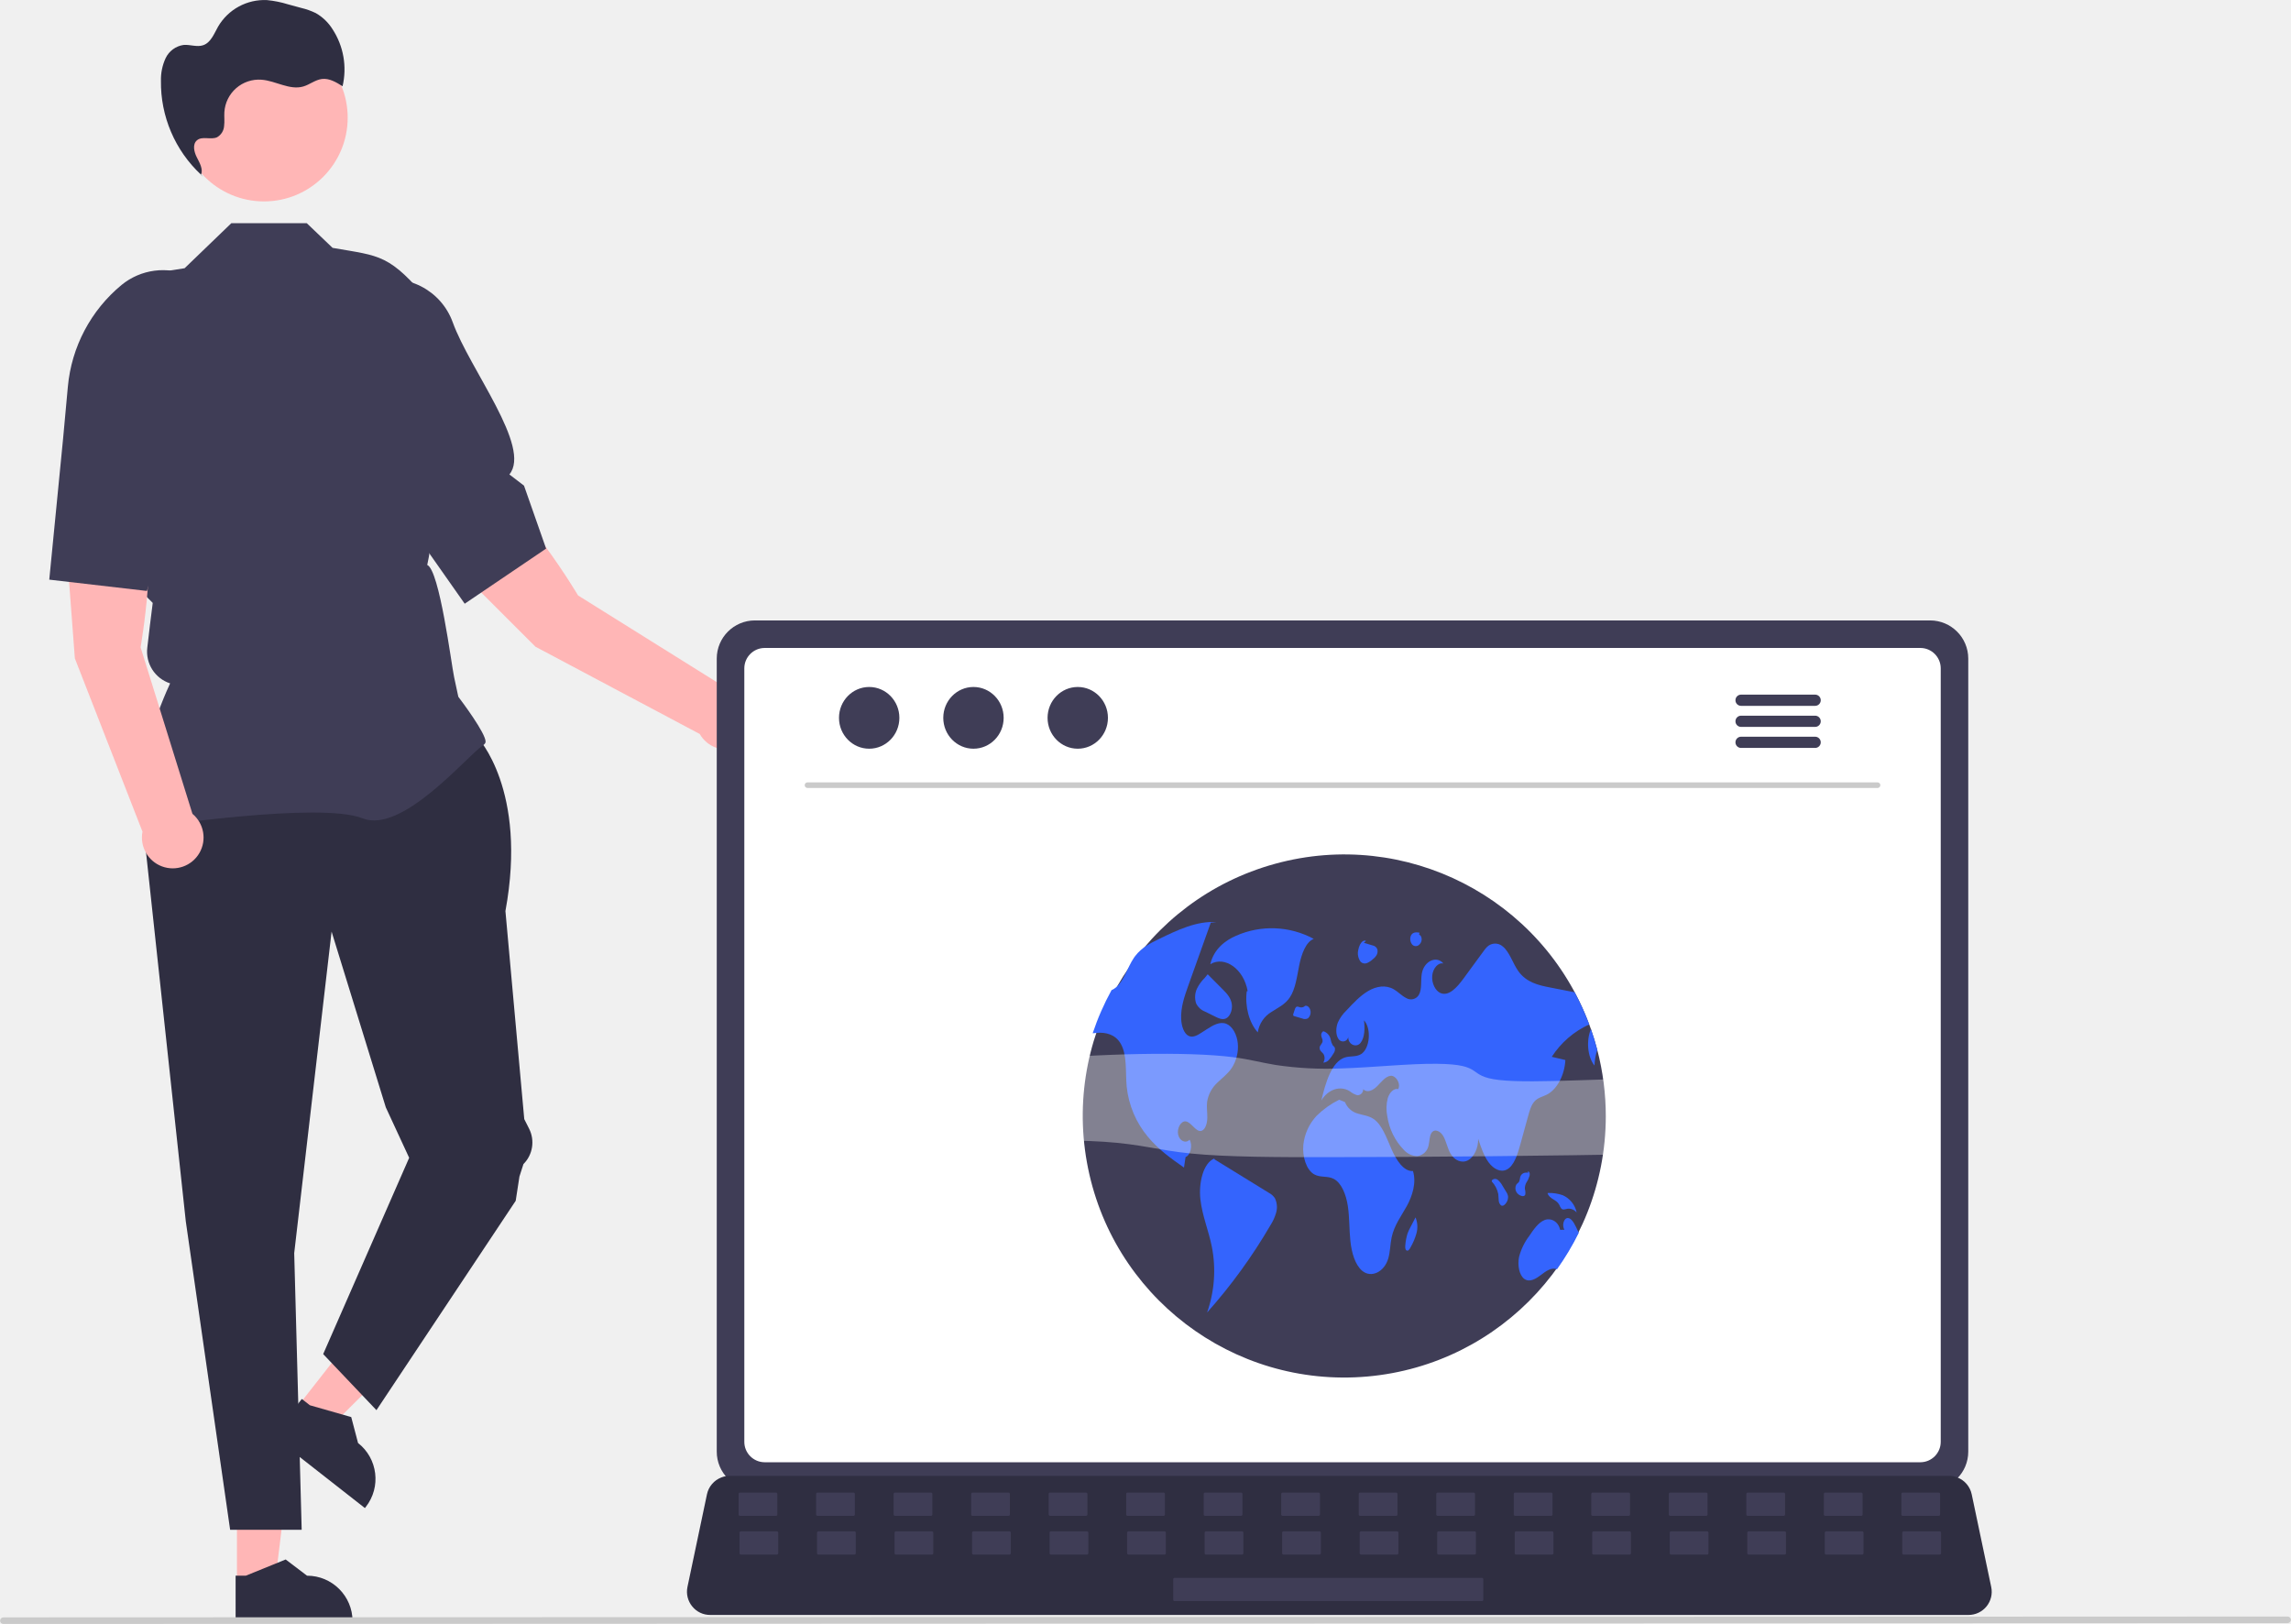
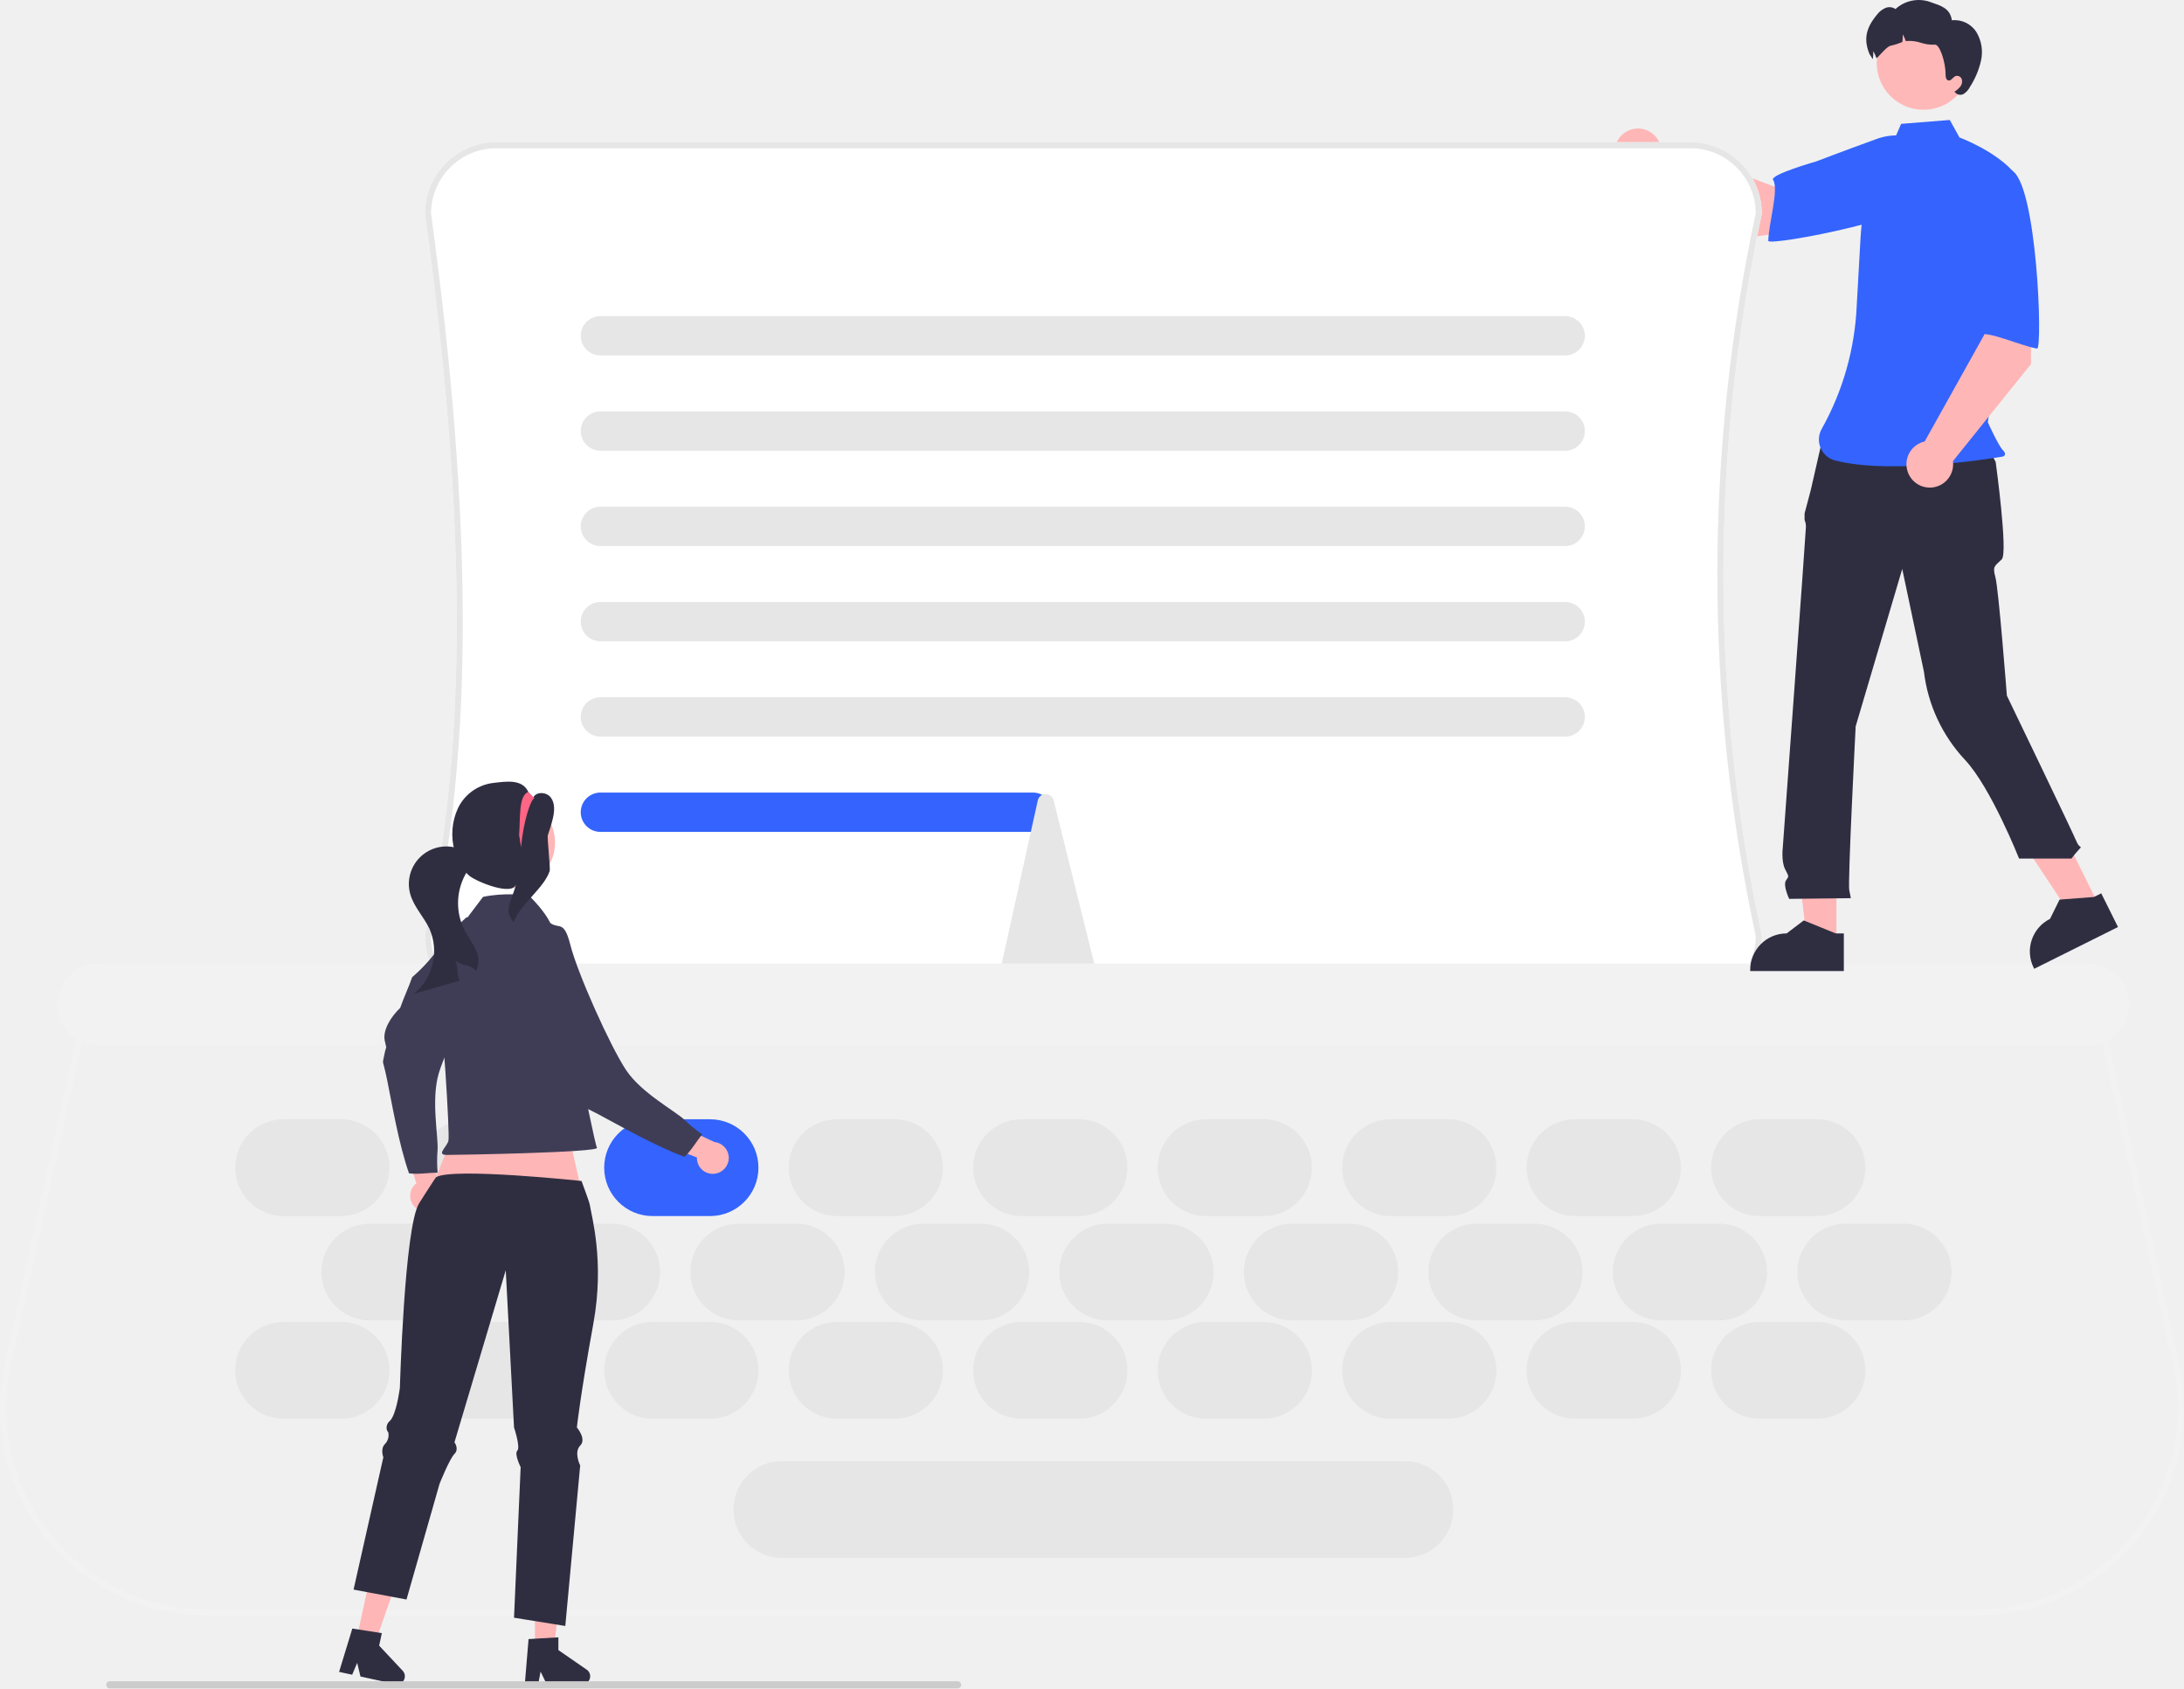
- <svg xmlns="http://www.w3.org/2000/svg" data-name="Layer 1" width="829.131" height="587.676" viewBox="0 0 829.131 587.676">
-   <polygon points="85.757 572.858 99.518 572.857 106.065 519.775 85.754 519.776 85.757 572.858" fill="#ffb6b6" />
-   <path d="M270.706,743.376l42.319-.002v-.535a16.473,16.473,0,0,0-16.472-16.472h-.001l-7.73-5.865-14.423,5.865-3.694 0Z" transform="translate(-185.4343 -156.1618)" fill="#2f2e41" />
-   <polygon points="107.98 508.635 118.814 517.121 156.702 479.371 140.712 466.846 107.98 508.635" fill="#ffb6b6" />
-   <path d="M284.179,675.8l33.316,26.096.33-.421a16.473,16.473,0,0,0-2.809-23.125l-.001-.001-2.469-9.384L297.575,664.689l-2.908-2.278Z" transform="translate(-185.4343 -156.1618)" fill="#2f2e41" />
-   <path d="M358.205,422.937s18.265,18.941,10.147,62.912l6.815,75.288,1.759,3.485a11.051,11.051,0,0,1-2.052,12.793l0,0-1.449,4.493-1.353,8.794-50.397,75.765-19.279-20.294,31.118-71.029L325.058,556.878l-19.618-63.588L291.911,609.642l2.706,100.118h-25.895L252.676,598.142,235.764,441.201l8.797-18.265Z" transform="translate(-185.4343 -156.1618)" fill="#2f2e41" />
-   <path d="M239.981,455.482l-.185-.259c-9.856-13.799,4.968-46.958,7.203-51.765h0a12.068,12.068,0,0,1-8.26-12.889l.964-8.193,1.005-8.036-7.197-7.197-.02-.179-4.142-36.242-6.022-24.072a52.848,52.848,0,0,1,15-51.216l13.921-2.21,16.918-16.301h27.282l9.354,8.937c17.463,3.063,20.463,2.063,35.463,20.063l-6.816,55.962-1.7,7.699.005,10.442,4.323,4.804a14.95,14.95,0,0,1,3.546,12.932l-.568,2.842h0c4.458,1.911,8.713,35.866,9.729,40.608l1.518,7.085c1.299,1.714,9.873,13.146,9.873,16.271,0,.469-.346.923-1.09,1.426-5.843,3.956-29.137,32.023-43.431,26.303-15.225-6.088-75.747,3.045-76.357,3.138Z" transform="translate(-185.4343 -156.1618)" fill="#3f3d56" />
-   <path d="M236.316,390.407s7.006-39.595-.052-54.485l-28,2,4.261,56.487,24.477,62.717a11.154,11.154,0,1,0,18.078-6.463Z" transform="translate(-185.4343 -156.1618)" fill="#ffb6b6" />
-   <path d="M208.264,314.922l1.733-18.871a54.107,54.107,0,0,1,19.403-36.752l0,0a23.687,23.687,0,0,1,24.787-3.272h0a23.631,23.631,0,0,1,12.205,29.866c-6.472,16.972-4.135,34.921-16.753,37.109l1.371,6.522-12.407,40.49-35.338-4.094Z" transform="translate(-185.4343 -156.1618)" fill="#3f3d56" />
-   <path d="M394.641,371.641s-20.509-34.586-35.571-41.272L339.147,350.145l40.067,40.044,59.456,31.584a11.154,11.154,0,1,0,9.491-16.689Z" transform="translate(-185.4343 -156.1618)" fill="#ffb6b6" />
-   <path d="M324.148,332.708l-10.993-15.437a54.107,54.107,0,0,1-9.258-40.515l0,0a23.687,23.687,0,0,1,16.658-18.645h0a23.631,23.631,0,0,1,28.729,14.683c6.162,17.087,28.639,45.17,20.499,55.058l5.293,4.051,7.999,22.787L353.616,374.632Z" transform="translate(-185.4343 -156.1618)" fill="#3f3d56" />
-   <circle cx="95.531" cy="42.587" r="30.299" fill="#ffb6b6" />
-   <path d="M258.977,220.105c-.264-.232-.514-.48-.773-.718-.009.024-.011.05-.021.074Z" transform="translate(-185.4343 -156.1618)" fill="#2f2e41" />
-   <path d="M305.795,166.753a17.182,17.182,0,0,0-6.067-5.85,25.38,25.38,0,0,0-5.304-1.879l-4.795-1.308a38.013,38.013,0,0,0-7.544-1.519,19.418,19.418,0,0,0-17.737,9.623c-1.449,2.57-2.611,5.772-5.407,6.712-2.255.758-4.714-.311-7.084-.104a8.53,8.53,0,0,0-6.476,4.77,18.38,18.38,0,0,0-1.699,8.141,45.619,45.619,0,0,0,14.522,34.048c.782-2.061-.506-4.287-1.524-6.259-1.03-1.995-1.667-4.777.059-6.214,1.92-1.599,4.996-.048,7.267-1.091a5.073,5.073,0,0,0,2.536-4.077c.22-1.657-.01-3.341.094-5.009a12.542,12.542,0,0,1,13.412-11.73c5.168.369,10.184,3.901,15.158,2.448,2.335-.682,4.326-2.418,6.741-2.711,2.674-.324,5.19,1.186,7.461,2.635A26.596,26.596,0,0,0,305.795,166.753Z" transform="translate(-185.4343 -156.1618)" fill="#2f2e41" />
-   <path d="M410.834,726.353l-7.71-12.39-1.54,7.08c-.27,1.24-.54,2.5-.79,3.75-2.19-1.87-4.52-3.6-6.8-5.26q-10.5-7.62-20.99-15.26l2.19,12.7c1.35,7.82,2.76,15.8,6.1,22.95.37.81.77,1.61,1.2,2.39h32.54a10.487,10.487,0,0,0,.54-2.24.775.775,0,0,0,.01-.15C416.094,735.073,413.414,730.503,410.834,726.353Z" transform="translate(-185.4343 -156.1618)" fill="#f0f0f0" />
-   <path d="M974.916,712.972l-13.985-22.474-2.793,12.842c-.49,2.249-.98,4.535-1.433,6.802-3.972-3.392-8.199-6.53-12.334-9.541q-19.046-13.822-38.074-27.68l3.972,23.036c2.449,14.185,5.007,28.659,11.065,41.628.671,1.469,1.397,2.921,2.177,4.335h59.024a19.024,19.024,0,0,0,.98-4.063,1.405,1.405,0,0,0,.018-.272C984.458,728.789,979.596,720.5,974.916,712.972Z" transform="translate(-185.4343 -156.1618)" fill="#f0f0f0" />
-   <path d="M1013.375,743.531l-826.75.307a1.191,1.191,0,0,1,0-2.381l826.75-.307a1.191,1.191,0,0,1,0,2.381Z" transform="translate(-185.4343 -156.1618)" fill="#cacaca" />
-   <path d="M444.832,394.459V681.483A13.806,13.806,0,0,0,458.627,695.278h425.34a13.806,13.806,0,0,0,13.795-13.795V394.459A13.812,13.812,0,0,0,883.967,380.68H458.627A13.812,13.812,0,0,0,444.832,394.459Z" transform="translate(-185.4343 -156.1618)" fill="#3f3d56" />
-   <path d="M454.81,398.031v279.912a7.385,7.385,0,0,0,7.373,7.373H880.426a7.385,7.385,0,0,0,7.373-7.373v-279.912a7.389,7.389,0,0,0-7.373-7.388H462.183A7.389,7.389,0,0,0,454.81,398.031Z" transform="translate(-185.4343 -156.1618)" fill="#fff" />
-   <path d="M435.937,737.461a8.272,8.272,0,0,0,6.509,3.114h455.439a8.381,8.381,0,0,0,8.192-10.1l-7.07-33.581a8.396,8.396,0,0,0-5.218-6.088,8.121,8.121,0,0,0-2.974-.561H449.487a8.12,8.12,0,0,0-2.974.561,8.395,8.395,0,0,0-5.218,6.088l-7.07,33.581A8.374,8.374,0,0,0,435.937,737.461Z" transform="translate(-185.4343 -156.1618)" fill="#2f2e41" />
-   <rect x="873.553" y="696.293" width="14.027" height="8.416" rx="0.488" transform="translate(1575.698 1244.84) rotate(-180)" fill="#3f3d56" />
-   <rect x="845.498" y="696.293" width="14.027" height="8.416" rx="0.488" transform="translate(1519.589 1244.84) rotate(-180)" fill="#3f3d56" />
-   <rect x="817.443" y="696.293" width="14.027" height="8.416" rx="0.488" transform="translate(1463.48 1244.84) rotate(-180)" fill="#3f3d56" />
-   <rect x="789.389" y="696.293" width="14.027" height="8.416" rx="0.488" transform="translate(1407.37 1244.84) rotate(-180)" fill="#3f3d56" />
-   <rect x="761.334" y="696.293" width="14.027" height="8.416" rx="0.488" transform="translate(1351.261 1244.84) rotate(-180)" fill="#3f3d56" />
-   <rect x="733.279" y="696.293" width="14.027" height="8.416" rx="0.488" transform="translate(1295.152 1244.84) rotate(-180)" fill="#3f3d56" />
-   <rect x="705.225" y="696.293" width="14.027" height="8.416" rx="0.488" transform="translate(1239.043 1244.84) rotate(-180)" fill="#3f3d56" />
-   <rect x="677.17" y="696.293" width="14.027" height="8.416" rx="0.488" transform="translate(1182.933 1244.84) rotate(-180)" fill="#3f3d56" />
-   <rect x="649.115" y="696.293" width="14.027" height="8.416" rx="0.488" transform="translate(1126.824 1244.84) rotate(-180)" fill="#3f3d56" />
-   <rect x="621.061" y="696.293" width="14.027" height="8.416" rx="0.488" transform="translate(1070.715 1244.84) rotate(-180)" fill="#3f3d56" />
-   <rect x="593.006" y="696.293" width="14.027" height="8.416" rx="0.488" transform="translate(1014.605 1244.84) rotate(-180)" fill="#3f3d56" />
-   <rect x="564.952" y="696.293" width="14.027" height="8.416" rx="0.488" transform="translate(958.4961 1244.84) rotate(-180)" fill="#3f3d56" />
-   <rect x="536.897" y="696.293" width="14.027" height="8.416" rx="0.488" transform="translate(902.3868 1244.84) rotate(-180)" fill="#3f3d56" />
-   <rect x="508.842" y="696.293" width="14.027" height="8.416" rx="0.488" transform="translate(846.2776 1244.84) rotate(-180)" fill="#3f3d56" />
-   <rect x="480.788" y="696.293" width="14.027" height="8.416" rx="0.488" transform="translate(790.1683 1244.84) rotate(-180)" fill="#3f3d56" />
-   <rect x="452.733" y="696.293" width="14.027" height="8.416" rx="0.488" transform="translate(734.059 1244.84) rotate(-180)" fill="#3f3d56" />
-   <rect x="873.884" y="710.32" width="14.027" height="8.416" rx="0.488" transform="translate(1576.361 1272.894) rotate(-180)" fill="#3f3d56" />
-   <rect x="845.829" y="710.32" width="14.027" height="8.416" rx="0.488" transform="translate(1520.252 1272.894) rotate(-180)" fill="#3f3d56" />
-   <rect x="817.775" y="710.32" width="14.027" height="8.416" rx="0.488" transform="translate(1464.143 1272.894) rotate(-180)" fill="#3f3d56" />
-   <rect x="789.72" y="710.32" width="14.027" height="8.416" rx="0.488" transform="translate(1408.033 1272.894) rotate(-180)" fill="#3f3d56" />
-   <rect x="761.666" y="710.32" width="14.027" height="8.416" rx="0.488" transform="translate(1351.924 1272.894) rotate(-180)" fill="#3f3d56" />
-   <rect x="733.611" y="710.32" width="14.027" height="8.416" rx="0.488" transform="translate(1295.815 1272.894) rotate(-180)" fill="#3f3d56" />
-   <rect x="705.556" y="710.32" width="14.027" height="8.416" rx="0.488" transform="translate(1239.706 1272.894) rotate(-180)" fill="#3f3d56" />
-   <rect x="677.502" y="710.32" width="14.027" height="8.416" rx="0.488" transform="translate(1183.596 1272.894) rotate(-180)" fill="#3f3d56" />
-   <rect x="649.447" y="710.32" width="14.027" height="8.416" rx="0.488" transform="translate(1127.487 1272.894) rotate(-180)" fill="#3f3d56" />
-   <rect x="621.392" y="710.32" width="14.027" height="8.416" rx="0.488" transform="translate(1071.378 1272.894) rotate(-180)" fill="#3f3d56" />
-   <rect x="593.338" y="710.32" width="14.027" height="8.416" rx="0.488" transform="translate(1015.268 1272.894) rotate(-180)" fill="#3f3d56" />
-   <rect x="565.283" y="710.32" width="14.027" height="8.416" rx="0.488" transform="translate(959.1591 1272.894) rotate(-180)" fill="#3f3d56" />
-   <rect x="537.228" y="710.32" width="14.027" height="8.416" rx="0.488" transform="translate(903.0498 1272.894) rotate(-180)" fill="#3f3d56" />
-   <rect x="509.174" y="710.32" width="14.027" height="8.416" rx="0.488" transform="translate(846.9406 1272.894) rotate(-180)" fill="#3f3d56" />
-   <rect x="481.119" y="710.32" width="14.027" height="8.416" rx="0.488" transform="translate(790.8313 1272.894) rotate(-180)" fill="#3f3d56" />
-   <rect x="453.065" y="710.32" width="14.027" height="8.416" rx="0.488" transform="translate(734.722 1272.894) rotate(-180)" fill="#3f3d56" />
-   <rect x="610.031" y="727.153" width="112.219" height="8.416" rx="0.488" transform="translate(1146.845 1306.56) rotate(-180)" fill="#3f3d56" />
-   <path d="M766.585,560.202a94.642,94.642,0,1,1-5.992-33.327c.206.556.408,1.112.603,1.673v.005q1.31,3.7,2.308,7.538A95.286,95.286,0,0,1,766.585,560.202Z" transform="translate(-185.4343 -156.1618)" fill="#3f3d56" />
-   <path d="M660.88,495.918a31.968,31.968,0,0,0-28.065-1.148c-3.924,1.708-8.056,4.771-9.365,10.303,5.294-3.124,12.148,1.812,13.51,9.732l-.318.088c-.72,5.485.887,11.457,3.997,14.859a10.451,10.451,0,0,1,5.016-7.44c2.285-1.502,4.813-2.593,6.557-5.175,2.068-3.061,2.593-7.534,3.414-11.615S658.005,497.055,660.88,495.918Z" transform="translate(-185.4343 -156.1618)" fill="#3464fd" />
-   <path d="M631.245,542.596c-1.466,2.202-3.425,3.584-5.182,5.304a11.93,11.93,0,0,0-3.769,7.045c-.222,1.916.122,3.864.074,5.802-.048,1.937-.693,4.118-2.011,4.6-2.08.752-3.668-3.112-5.807-3.382-1.699-.212-3.229,2.461-2.737,4.78s2.805,3.345,4.134,1.831c1.202,2.017.355,5.675-1.45,6.294-.191,1.27-.381,2.536-.566,3.806-4.563-3.192-9.173-6.437-13.053-11.111a33.725,33.725,0,0,1-7.686-18.167c-.503-5.373.243-11.518-2.223-15.652-1.974-3.308-5.362-4.039-8.411-3.832-.556.037-1.117.101-1.673.169a94.237,94.237,0,0,1,6.823-15.615,6.685,6.685,0,0,0,1.71-1.064c2.837-2.408,4.097-7.284,6.4-10.655q.222-.326.461-.635c2.356-3.075,5.51-4.658,8.559-6.13,6.749-3.277,13.694-6.595,20.819-6.14l-2.027.196q-3.549,9.941-7.104,19.882-.54,1.524-1.09,3.054c-1.345,3.769-2.731,7.781-2.525,12,.122,2.498.99,5.166,2.641,6.024,1.54.794,3.224-.18,4.711-1.143.63-.402,1.255-.805,1.884-1.212,2.26-1.456,4.764-2.948,7.151-1.974,2.186.889,3.801,3.859,4.108,7.061A14.117,14.117,0,0,1,631.245,542.596Z" transform="translate(-185.4343 -156.1618)" fill="#3464fd" />
-   <path d="M644.688,587.842q-9.902-6.097-19.804-12.193l.112-.289c-4.104,1.563-5.808,8.859-5.13,14.825s2.978,11.3,4.14,17.113a45.425,45.425,0,0,1-1.713,23.835A195.205,195.205,0,0,0,645.224,599.536a16.905,16.905,0,0,0,2.074-4.599,7.317,7.317,0,0,0-.485-5.204A5.794,5.794,0,0,0,644.688,587.842Z" transform="translate(-185.4343 -156.1618)" fill="#3464fd" />
-   <path d="M618.634,513.897a7.299,7.299,0,0,0-.335,5.308,5.884,5.884,0,0,0,3.287,3.045l3.648,1.808c1.213.601,2.521,1.209,3.758.714,1.492-.597,2.527-2.936,2.259-5.107-.285-2.311-1.741-3.9-3.088-5.254q-2.828-2.841-5.655-5.683l-1.062,1.301A14.189,14.189,0,0,0,618.634,513.897Z" transform="translate(-185.4343 -156.1618)" fill="#3464fd" />
-   <path d="M747.031,538.6q2.461.58,4.923,1.159c-.286,5.542-3.033,10.671-6.717,12.529-1.535.773-3.245,1.059-4.515,2.504-1.149,1.313-1.731,3.356-2.266,5.309q-1.405,5.113-2.811,10.227c-1.006,3.674-2.297,7.755-4.912,9.078-2.244,1.138-4.812-.254-6.537-2.589-1.726-2.334-2.779-5.473-3.801-8.533.064,3.335-1.487,6.606-3.684,7.765-2.202,1.159-4.881.111-6.352-2.477-1.059-1.858-1.498-4.309-2.536-6.193-1.037-1.884-3.213-2.964-4.346-1.196-.746,1.175-.651,2.975-1.022,4.468a4.851,4.851,0,0,1-4.055,3.901,6.761,6.761,0,0,1-4.854-2.218,21.988,21.988,0,0,1-6.029-12.159,14.505,14.505,0,0,1,.169-6.648c.651-2.059,2.223-3.647,3.785-3.255,1.027-2.17-1-5.05-2.827-4.796-1.832.254-3.266,2.218-4.769,3.727-1.498,1.509-3.594,2.604-5.103,1.106a2.07,2.07,0,0,1-2.101,2.197,7.506,7.506,0,0,1-2.737-1.45c-3.457-2.154-7.845-.725-10.301,3.351,1.535-6.532,3.785-14.027,8.501-15.562,1.927-.63,4.028-.111,5.849-1.202,3.224-1.932,3.875-9.232,1.09-12.243.355,2.848.286,6.172-1.217,8.12-1.503,1.948-4.658.677-4.468-2.202a1.929,1.929,0,0,1-3.589.762c-1-1.524-.916-4.018-.206-5.838a13.752,13.752,0,0,1,3.086-4.383c2.514-2.694,5.066-5.42,7.977-7.114,2.917-1.694,6.283-2.265,9.205-.582,1.54.889,2.896,2.371,4.468,3.155a3.311,3.311,0,0,0,4.611-1.154c1.17-2.054.619-5.103,1.053-7.67.778-4.536,5.314-6.659,7.829-3.663-1.879-.482-3.822,1.742-4.055,4.436-.238,2.694,1.122,5.415,2.943,6.23,3.06,1.355,6.056-2.054,8.369-5.209q3.621-4.955,7.252-9.904a11.969,11.969,0,0,1,1.297-1.577,4.173,4.173,0,0,1,5.701-.116c2.446,1.996,3.594,6.087,5.6,8.903,2.911,4.092,7.268,5.087,11.322,5.881q4.534.881,9.073,1.773a94.005,94.005,0,0,1,5.267,11.63A31.875,31.875,0,0,0,747.031,538.6Z" transform="translate(-185.4343 -156.1618)" fill="#3464fd" />
-   <path d="M763.504,536.091a19.079,19.079,0,0,0-1.006,5.669c-2.594-3.165-3.007-9.099-1.302-13.207Q762.506,532.253,763.504,536.091Z" transform="translate(-185.4343 -156.1618)" fill="#3464fd" />
-   <path d="M756.803,602.289a94.895,94.895,0,0,1-7.887,13.196c-1.906-.815-3.954.64-5.738,2.006-1.863,1.429-4.102,2.821-6.013,1.519-1.953-1.334-2.583-5.066-1.964-8.025a21.382,21.382,0,0,1,3.663-7.538c1.588-2.371,3.287-4.833,5.494-5.754,2.213-.921,5.055.381,5.701,3.525l1.567-.053c-.879-1.207-.418-3.705.762-4.145,1.36-.513,2.541,1.355,3.345,3.007C756.093,600.775,756.459,601.527,756.803,602.289Z" transform="translate(-185.4343 -156.1618)" fill="#3464fd" />
-   <path d="M696.794,579.931c-3.368.212-6.035-3.934-7.808-8.013s-3.39-8.743-6.429-10.819c-1.736-1.186-3.716-1.349-5.599-1.924a6.933,6.933,0,0,1-4.755-4.186l-2.136-.863a32.084,32.084,0,0,0-8.111,5.783,18.128,18.128,0,0,0-4.833,10.566c-.408,4.276,1.099,9.044,3.915,10.651,2.225,1.269,4.815.469,7.069,1.631,2.816,1.452,4.487,5.669,5.12,9.833s.472,8.491.925,12.703,1.701,8.593,4.283,10.751c3.231,2.701,7.973.457,9.423-4.46.711-2.411.687-5.132,1.219-7.636.937-4.408,3.464-7.679,5.469-11.295S698.128,584.127,696.794,579.931Z" transform="translate(-185.4343 -156.1618)" fill="#3464fd" />
-   <path d="M663.516,536.614a8.989,8.989,0,0,1,.877.931,3.059,3.059,0,0,1-.054,3.159,2.939,2.939,0,0,0,2.104-1.07,13.528,13.528,0,0,0,1.614-2.273,2.477,2.477,0,0,0,.476-1.983c-.159-.454-.535-.648-.799-.989a6.722,6.722,0,0,1-.738-2.144,3.866,3.866,0,0,0-2.802-2.953l.169.032a1.601,1.601,0,0,0-.75,1.705c.102.661.527,1.209.484,1.883-.061.969-1.029,1.423-1.089,2.392A1.849,1.849,0,0,0,663.516,536.614Z" transform="translate(-185.4343 -156.1618)" fill="#3464fd" />
-   <path d="M657.745,520.152l.015-.003a2.697,2.697,0,0,0,.287-.306Z" transform="translate(-185.4343 -156.1618)" fill="#3464fd" />
-   <path d="M658.755,524.699a2.937,2.937,0,0,0,.914-2.911c-.245-1.102-1.111-1.842-1.909-1.639a1.946,1.946,0,0,1-1.809.533c-.494-.127-1.036-.455-1.464-.082a2.217,2.217,0,0,0-.499.974q-.238.73-.476,1.46a.921.921,0,0,0-.056.553.469.469,0,0,0,.359.286q1.427.421,2.853.841A2.458,2.458,0,0,0,658.755,524.699Z" transform="translate(-185.4343 -156.1618)" fill="#3464fd" />
-   <path d="M730.555,587.478q-.659-1.08-1.319-2.159a7.214,7.214,0,0,0-1.738-2.182,1.54,1.54,0,0,0-2.192.22l.054.411a9.285,9.285,0,0,1,2.317,4.52c.1.736.065,1.497.153,2.236a2.607,2.607,0,0,0,.815,1.823c.692.462,1.505-.219,1.998-1.051a3.62,3.62,0,0,0,.561-2.305A4.041,4.041,0,0,0,730.555,587.478Z" transform="translate(-185.4343 -156.1618)" fill="#3464fd" />
-   <path d="M737.452,588.414a4.984,4.984,0,0,0-.161-2.01,4.411,4.411,0,0,1,.671-2.501,8.13,8.13,0,0,0,1.046-2.293,1.918,1.918,0,0,0-.05-1.123c-.146-.327-.498-.476-.7-.217l.433.279a3.94,3.94,0,0,0-1.756.085,2.173,2.173,0,0,0-1.331,1.5,9.282,9.282,0,0,1-.349,1.556c-.258.53-.758.707-1.072,1.173a2.804,2.804,0,0,0,.044,2.663,3.109,3.109,0,0,0,1.759,1.383C736.514,589.099,737.21,589.109,737.452,588.414Z" transform="translate(-185.4343 -156.1618)" fill="#3464fd" />
-   <path d="M749.734,592.12a6.042,6.042,0,0,0,.761,1.397c.588.592,1.387.228,2.1.084a3.632,3.632,0,0,1,3.455,1.386,8.793,8.793,0,0,0-5.057-6.31,14.857,14.857,0,0,0-5.201-.813l-.302.077C746.259,590.182,748.676,590.131,749.734,592.12Z" transform="translate(-185.4343 -156.1618)" fill="#3464fd" />
-   <path d="M697.716,596.702l.004.01.088-.169Z" transform="translate(-185.4343 -156.1618)" fill="#3464fd" />
-   <path d="M695.852,600.309a16.555,16.555,0,0,0-1.045,2.296,19.986,19.986,0,0,0-.758,3.929c-.095.757-.124,1.724.351,2.093a.673.673,0,0,0,.88-.12,3.482,3.482,0,0,0,.638-.949,21.852,21.852,0,0,0,2.154-5.113,8.897,8.897,0,0,0-.353-5.734Q696.786,598.511,695.852,600.309Z" transform="translate(-185.4343 -156.1618)" fill="#3464fd" />
-   <path d="M677.878,504.227a2.121,2.121,0,0,0,2.286.446,7.548,7.548,0,0,0,2.151-1.421,5.061,5.061,0,0,0,1.304-1.422,2.885,2.885,0,0,0,.267-2.198,2.232,2.232,0,0,0-1.701-1.346q-1.583-.47-3.167-.939l.764-.688c-.786-.422-1.655.361-2.146,1.33a7.159,7.159,0,0,0-.651,2.005A5.148,5.148,0,0,0,677.878,504.227Z" transform="translate(-185.4343 -156.1618)" fill="#3464fd" />
-   <path d="M696.516,497.97a1.744,1.744,0,0,0,2.377.193,2.657,2.657,0,0,0,1.051-1.893c.075-.83-.336-1.753-.922-1.825l.134-.777c-1.13-.204-2.52-.245-3.125,1.127A3.221,3.221,0,0,0,696.516,497.97Z" transform="translate(-185.4343 -156.1618)" fill="#3464fd" />
-   <path d="M864.966,441.316H477.643a1.016,1.016,0,0,1,0-2.031H864.966a1.016,1.016,0,0,1,0,2.031Z" transform="translate(-185.4343 -156.1618)" fill="#cacaca" />
-   <ellipse cx="314.564" cy="259.771" rx="10.925" ry="11.169" fill="#3f3d56" />
-   <ellipse cx="352.306" cy="259.771" rx="10.925" ry="11.169" fill="#3f3d56" />
-   <ellipse cx="390.048" cy="259.771" rx="10.925" ry="11.169" fill="#3f3d56" />
-   <path d="M842.349,407.532h-26.81a2.03,2.03,0,0,0,0,4.06h26.81a2.03,2.03,0,0,0,0-4.06Z" transform="translate(-185.4343 -156.1618)" fill="#3f3d56" />
-   <path d="M842.349,415.152h-26.81a2.03,2.03,0,0,0,0,4.06h26.81a2.03,2.03,0,0,0,0-4.06Z" transform="translate(-185.4343 -156.1618)" fill="#3f3d56" />
-   <path d="M842.349,422.762h-26.81a2.03,2.03,0,0,0,0,4.06h26.81a2.03,2.03,0,0,0,0-4.06Z" transform="translate(-185.4343 -156.1618)" fill="#3f3d56" />
-   <g opacity="0.35">
-     <path d="M875.228,564.896c6.234-2.718-6.409-4.3-20.752-4.821s-31.695-.491-40.861-1.971c-8.865-1.431-8.212-3.976-8.958-6.281s-4.154-4.67-17.987-5.182c-17.238-.639-45.664,1.82-58.677.344-12.143-1.377-4.925-5.697-22.632-5.863-10.111-.094-23.137,1.33-34.388,1.674a125.358,125.358,0,0,1-23.861-1.244c-5.484-.898-9.303-2.037-15.475-2.831-16.203-2.083-47.905-1.383-76.199,1.287s-52.548,7.046-66.227,11.381S471.754,559.99,474.941,563.609c2.035,2.311,7.241,4.472,19.87,5.4,23.623,1.737,65.68-1.253,90.09.327,13.605.881,19.64,3.064,31.577,4.259,12.824,1.284,31.597,1.352,50.042,1.321,38.404-.063,77.79-.458,117.953-1.182,16.775-.302,34.352-.695,52.202-2.136s36.056-4.219,39.822-6.825" transform="translate(-185.4343 -156.1618)" fill="#fff" />
-   </g>
+ <svg xmlns="http://www.w3.org/2000/svg" data-name="Layer 1" width="722.113" height="558.151" viewBox="0 0 722.113 558.151">
+   <path d="M892.077,705.041h-585.082a68.496,68.496,0,0,1-66.896-83.213l26.134-118.787H932.84l26.134,118.787a68.496,68.496,0,0,1-66.896,83.213Zm-624.237-200-25.788,117.217a66.497,66.497,0,0,0,64.943,80.783h585.082a66.497,66.497,0,0,0,64.943-80.783l-25.788-117.217Z" transform="translate(-238.4798 -171.0368)" fill="#f2f2f2" />
+   <path d="M817.785,249.415l30.69-4.574-4.848-21.349-18.4,9.267-37.961-14.307a7.717,7.717,0,1,0-5.048,10.199Z" transform="translate(-238.4798 -171.0368)" fill="#ffb6b6" />
+   <path d="M880.164,233.455c-2.373,8.995-57.048,19.141-57.02,17.195.078-5.531,3.593-17.135,1.585-20.146-1.148-1.722,14.313-6.121,14.313-6.121s8.533-3.285,19.596-7.293a19.721,19.721,0,0,1,18.85,2.604S882.537,224.461,880.164,233.455Z" transform="translate(-238.4798 -171.0368)" fill="#3464fd" />
+   <path d="M351.247,608.037h-19a16,16,0,0,0,0,32h19a16,16,0,0,0,0-32Z" transform="translate(-238.4798 -171.0368)" fill="#e6e6e6" />
+   <path d="M412.247,608.037h-19a16,16,0,0,0,0,32h19a16,16,0,0,0,0-32Z" transform="translate(-238.4798 -171.0368)" fill="#e6e6e6" />
+   <path d="M473.247,608.037h-19a16,16,0,0,0,0,32h19a16,16,0,0,0,0-32Z" transform="translate(-238.4798 -171.0368)" fill="#e6e6e6" />
+   <path d="M534.247,608.037h-19a16,16,0,0,0,0,32h19a16,16,0,0,0,0-32Z" transform="translate(-238.4798 -171.0368)" fill="#e6e6e6" />
+   <path d="M595.247,608.037h-19a16,16,0,0,0,0,32h19a16,16,0,0,0,0-32Z" transform="translate(-238.4798 -171.0368)" fill="#e6e6e6" />
+   <path d="M656.247,608.037h-19a16,16,0,0,0,0,32h19a16,16,0,0,0,0-32Z" transform="translate(-238.4798 -171.0368)" fill="#e6e6e6" />
+   <path d="M717.247,608.037h-19a16,16,0,0,0,0,32h19a16,16,0,0,0,0-32Z" transform="translate(-238.4798 -171.0368)" fill="#e6e6e6" />
+   <path d="M778.247,608.037h-19a16,16,0,0,0,0,32h19a16,16,0,0,0,0-32Z" transform="translate(-238.4798 -171.0368)" fill="#e6e6e6" />
+   <path d="M839.247,608.037h-19a16,16,0,0,0,0,32h19a16,16,0,0,0,0-32Z" transform="translate(-238.4798 -171.0368)" fill="#e6e6e6" />
+   <path d="M351.247,541.037h-19a16,16,0,0,0,0,32h19a16,16,0,0,0,0-32Z" transform="translate(-238.4798 -171.0368)" fill="#e6e6e6" />
+   <path d="M412.247,541.037h-19a16,16,0,0,0,0,32h19a16,16,0,0,0,0-32Z" transform="translate(-238.4798 -171.0368)" fill="#e6e6e6" />
+   <path d="M473.247,541.037h-19a16,16,0,0,0,0,32h19a16,16,0,0,0,0-32Z" transform="translate(-238.4798 -171.0368)" fill="#3464fd" />
+   <path d="M534.247,541.037h-19a16,16,0,0,0,0,32h19a16,16,0,0,0,0-32Z" transform="translate(-238.4798 -171.0368)" fill="#e6e6e6" />
+   <path d="M595.247,541.037h-19a16,16,0,0,0,0,32h19a16,16,0,0,0,0-32Z" transform="translate(-238.4798 -171.0368)" fill="#e6e6e6" />
+   <path d="M656.247,541.037h-19a16,16,0,0,0,0,32h19a16,16,0,0,0,0-32Z" transform="translate(-238.4798 -171.0368)" fill="#e6e6e6" />
+   <path d="M717.247,541.037h-19a16,16,0,0,0,0,32h19a16,16,0,0,0,0-32Z" transform="translate(-238.4798 -171.0368)" fill="#e6e6e6" />
+   <path d="M778.247,541.037h-19a16,16,0,0,0,0,32h19a16,16,0,0,0,0-32Z" transform="translate(-238.4798 -171.0368)" fill="#e6e6e6" />
+   <path d="M839.247,541.037h-19a16,16,0,0,0,0,32h19a16,16,0,0,0,0-32Z" transform="translate(-238.4798 -171.0368)" fill="#e6e6e6" />
+   <path d="M379.747,575.537h-19a16,16,0,0,0,0,32h19a16,16,0,0,0,0-32Z" transform="translate(-238.4798 -171.0368)" fill="#e6e6e6" />
+   <path d="M440.747,575.537h-19a16,16,0,0,0,0,32h19a16,16,0,0,0,0-32Z" transform="translate(-238.4798 -171.0368)" fill="#e6e6e6" />
+   <path d="M501.747,575.537h-19a16,16,0,0,0,0,32h19a16,16,0,0,0,0-32Z" transform="translate(-238.4798 -171.0368)" fill="#e6e6e6" />
+   <path d="M562.747,575.537h-19a16,16,0,0,0,0,32h19a16,16,0,0,0,0-32Z" transform="translate(-238.4798 -171.0368)" fill="#e6e6e6" />
+   <path d="M623.747,575.537h-19a16,16,0,0,0,0,32h19a16,16,0,0,0,0-32Z" transform="translate(-238.4798 -171.0368)" fill="#e6e6e6" />
+   <path d="M684.747,575.537h-19a16,16,0,0,0,0,32h19a16,16,0,0,0,0-32Z" transform="translate(-238.4798 -171.0368)" fill="#e6e6e6" />
+   <path d="M745.747,575.537h-19a16,16,0,0,0,0,32h19a16,16,0,0,0,0-32Z" transform="translate(-238.4798 -171.0368)" fill="#e6e6e6" />
+   <path d="M806.747,575.537h-19a16,16,0,0,0,0,32h19a16,16,0,0,0,0-32Z" transform="translate(-238.4798 -171.0368)" fill="#e6e6e6" />
+   <path d="M867.747,575.537h-19a16,16,0,0,0,0,32h19a16,16,0,0,0,0-32Z" transform="translate(-238.4798 -171.0368)" fill="#e6e6e6" />
+   <path d="M797.379,504.037H402.615a23.645,23.645,0,0,1-23.618-23.618l.026-.226c13.966-60.428,13.96-136.182-.017-238.402l-.009-.136a23.645,23.645,0,0,1,23.618-23.618H797.379A23.645,23.645,0,0,1,820.997,241.655l-.022.209a566.872,566.872,0,0,0,0,238.346l.022.209A23.645,23.645,0,0,1,797.379,504.037Z" transform="translate(-238.4798 -171.0368)" fill="#fff" />
+   <path d="M797.379,504.037H402.615a23.645,23.645,0,0,1-23.618-23.618l.026-.226c13.966-60.428,13.96-136.182-.017-238.402l-.009-.136a23.645,23.645,0,0,1,23.618-23.618H797.379A23.645,23.645,0,0,1,820.997,241.655l-.022.209a566.872,566.872,0,0,0,0,238.346l.022.209A23.645,23.645,0,0,1,797.379,504.037ZM380.997,480.531a21.643,21.643,0,0,0,21.618,21.506H797.379a21.643,21.643,0,0,0,21.618-21.514,568.845,568.845,0,0,1,0-238.973,21.643,21.643,0,0,0-21.618-21.514H402.615a21.643,21.643,0,0,0-21.618,21.551C394.989,343.956,394.99,419.893,380.997,480.531Z" transform="translate(-238.4798 -171.0368)" fill="#e6e6e6" />
+   <path d="M755.997,288.537h-319a6.5,6.5,0,0,1,0-13h319a6.5,6.5,0,0,1,0,13Z" transform="translate(-238.4798 -171.0368)" fill="#e6e6e6" />
+   <path d="M755.997,320.037h-319a6.5,6.5,0,0,1,0-13h319a6.5,6.5,0,0,1,0,13Z" transform="translate(-238.4798 -171.0368)" fill="#e6e6e6" />
+   <path d="M755.997,351.537h-319a6.5,6.5,0,0,1,0-13h319a6.5,6.5,0,0,1,0,13Z" transform="translate(-238.4798 -171.0368)" fill="#e6e6e6" />
+   <path d="M755.997,383.037h-319a6.5,6.5,0,0,1,0-13h319a6.5,6.5,0,0,1,0,13Z" transform="translate(-238.4798 -171.0368)" fill="#e6e6e6" />
+   <path d="M755.997,414.537h-319a6.5,6.5,0,0,1,0-13h319a6.5,6.5,0,0,1,0,13Z" transform="translate(-238.4798 -171.0368)" fill="#e6e6e6" />
+   <path d="M579.997,446.037h-143a6.5,6.5,0,0,1,0-13h143a6.5,6.5,0,0,1,0,13Z" transform="translate(-238.4798 -171.0368)" fill="#3464fd" />
+   <path d="M598.178,495.537H571.855a2.658,2.658,0,0,1-2.069-1.02,3.174,3.174,0,0,1-.601-2.652l12.387-56.046a2.7,2.7,0,0,1,5.32-.081l13.936,56.045a3.175,3.175,0,0,1-.558,2.704A2.657,2.657,0,0,1,598.178,495.537Z" transform="translate(-238.4798 -171.0368)" fill="#e6e6e6" />
+   <path d="M928.997,516.537h-658a13.5,13.5,0,0,1,0-27h658a13.5,13.5,0,0,1,0,27Z" transform="translate(-238.4798 -171.0368)" fill="#f2f2f2" />
+   <polygon points="607.193 311.693 597.591 311.692 593.024 274.657 607.195 274.658 607.193 311.693" fill="#ffb6b6" />
+   <path d="M848.121,492.037l-30.96-.001v-.392a12.051,12.051,0,0,1,12.05-12.05h.001l5.655-4.29,10.551,4.291,2.703 0Z" transform="translate(-238.4798 -171.0368)" fill="#2f2e41" />
+   <polygon points="693.95 299.209 685.357 303.492 664.747 272.384 677.431 266.063 693.95 299.209" fill="#ffb6b6" />
+   <path d="M938.774,477.484l-27.709,13.81-.175-.35a12.051,12.051,0,0,1,5.409-16.16l.001-0,3.147-6.363,11.357-.867,2.419-1.206Z" transform="translate(-238.4798 -171.0368)" fill="#2f2e41" />
+   <path d="M841.419,314.529l52.945,1.853,3.959,7.352s4.146,30.079,2.023,32.203-3.185,2.123-2.123,5.84,3.807,39.222,3.807,39.222,21.871,45.366,22.933,48.021,2.123,1.593,1.062,2.654A39.098,39.098,0,0,0,923.369,454.859H906.064s-9.317-23.503-17.846-32.593a51.635,51.635,0,0,1-13.612-29.178l-7.175-33.965L852.036,411.148s-2.654,51.494-2.123,54.149l.531,2.654-20.396.228s-2.123-4.475-1.062-6.067.998-1.158-.297-3.764-.764-7.023-.764-7.023,7.655-104.412,7.655-106.005a5.295,5.295,0,0,0-.441-2.388V340.77l2.034-7.66Z" transform="translate(-238.4798 -171.0368)" fill="#2f2e41" />
+   <path d="M864.246,218.467c-3.446,2.049-5.508,5.813-6.691,9.644a91.389,91.389,0,0,0-3.927,21.835l-1.25,22.187a91.35,91.35,0,0,1-11.627,40.784,7.13,7.13,0,0,0,4.46,10.325c19.189,5.035,55.533-1.287,55.533-1.287s1.548-.516,0-2.064-5.021-9.288-5.021-9.288l4.128-27.117,5.16-54.697c-6.192-7.74-18.645-12.303-18.645-12.303l-3.218-5.792-16.089,1.287Z" transform="translate(-238.4798 -171.0368)" fill="#3464fd" />
+   <circle cx="635.979" cy="20.834" r="15.455" fill="#ffb8b8" />
+   <path d="M893.503,190.953a26.877,26.877,0,0,1-3.676,8.807,5.995,5.995,0,0,1-2.005,2.277,2.192,2.192,0,0,1-2.785-.348l-.376-.306a7.976,7.976,0,0,0,1.949-1.692,2.716,2.716,0,0,0,.522-2.43,1.673,1.673,0,0,0-2.047-1.093c-.905.355-1.455,1.664-2.402,1.462-.766-.167-.926-1.177-.926-1.97.028-4.149-1.977-10.046-3.53-9.865a12.519,12.519,0,0,1-4.63-.62,12.13,12.13,0,0,0-4.637-.592c-.111.014-.223.035-.341.056a10.267,10.267,0,0,0-1.03-2.249,12.014,12.014,0,0,1-.125,2.548,23.832,23.832,0,0,1-3.857,1.218c-1.434.202-4.588,4.491-4.734,4.052a10.268,10.268,0,0,0-1.03-2.249,12.014,12.014,0,0,1-.125,2.548c-.007.035-.007.063-.014.097-.696-.926-1.121-2.054-.884-1.191-2.332-5.277-1.427-9.058,2.242-13.506a7.055,7.055,0,0,1,2.75-2.207,3.468,3.468,0,0,1,3.384.334,11.384,11.384,0,0,1,11.292-2.409c3.822,1.33,6.767,2.11,7.352,6.12a8.509,8.509,0,0,1,8.153,3.968A12.85,12.85,0,0,1,893.503,190.953Z" transform="translate(-238.4798 -171.0368)" fill="#2f2e41" />
+   <path d="M909.997,291.385l.025-31.029-21.832,1.63,6.437,19.57-19.775,35.421a7.717,7.717,0,1,0,9.338,6.504Z" transform="translate(-238.4798 -171.0368)" fill="#ffb6b6" />
+   <path d="M903.458,227.33c8.544,3.68,10.475,59.255,8.554,58.939-5.458-.896-16.413-6.093-19.688-4.554-1.873.88-3.932-15.062-3.932-15.062s-1.984-8.926-4.308-20.461a19.721,19.721,0,0,1,5.369-18.256S894.914,223.651,903.458,227.33Z" transform="translate(-238.4798 -171.0368)" fill="#3464fd" />
+   <path d="M375.817,570.227a5.239,5.239,0,0,1,.342-8.026l-5.866-17.669,9.343,2.51,4.138,16.394a5.267,5.267,0,0,1-7.957,6.791Z" transform="translate(-238.4798 -171.0368)" fill="#ffb6b6" />
+   <path d="M392.751,474.231c1.55.889,10.722-1.313,12.514-.687-.989,6.033,4.382,3.769-1.45,11.692s-17.578,31.679-20.247,40.558-.027,21.391-.427,25.599a43.667,43.667,0,0,0,.036,7.324c-3.151-.04-6.257.614-9.457.196-3.413-9.657-5.708-23.403-7.266-31s-1.615-4.384-.901-8.183.888-1.038.137-4.672,2.285-8.2,5.091-10.803c1.21-3.479,2.773-6.723,3.97-10.165C383.525,486.435,384.102,482.013,392.751,474.231Z" transform="translate(-238.4798 -171.0368)" fill="#3f3d56" />
+   <path d="M474.884,559.027a5.239,5.239,0,0,1-5.979-5.365l-17.369-6.701,7.876-5.618,15.286,7.225a5.267,5.267,0,0,1,.185,10.459Z" transform="translate(-238.4798 -171.0368)" fill="#ffb6b6" />
+   <path d="M411.534,484.94c1.671-.632,5.801-9.113,7.423-10.098,4.029,4.598,5.695-.987,8.105,8.551s13.284,33.706,18.443,41.409,16.497,13.617,19.492,16.6a43.666,43.666,0,0,0,5.677,4.627c-2.033,2.407-3.503,5.221-5.859,7.426-9.625-3.503-21.695-10.468-28.551-14.094s-4.411-1.54-6.89-4.506-.237-1.345-3.52-3.075-4.878-6.976-5.105-10.797c-1.917-3.145-3.428-6.413-5.325-9.526C415.093,499.819,412.046,496.563,411.534,484.94Z" transform="translate(-238.4798 -171.0368)" fill="#3f3d56" />
+   <polygon points="186.123 366.39 194.791 405.071 139.247 401.616 154.351 363.627 186.123 366.39" fill="#ffb6b6" />
+   <polygon points="176.874 544.917 183.113 544.916 186.081 520.851 176.873 520.851 176.874 544.917" fill="#ffb6b6" />
+   <path d="M413.241,712.875l9.863-.589v4.226l9.377,6.476a2.64,2.64,0,0,1-1.5,4.812h-11.742l-2.024-4.18-.79,4.18h-4.427Z" transform="translate(-238.4798 -171.0368)" fill="#2f2e41" />
+   <polygon points="117.905 541.813 124.002 543.135 132.005 520.246 123.006 518.294 117.905 541.813" fill="#ffb6b6" />
+   <path d="M354.972,709.393l9.764,1.516-.896,4.13,7.791,8.317a2.64,2.64,0,0,1-2.486,4.384l-11.475-2.489-1.092-4.514-1.658,3.917-4.327-.939Z" transform="translate(-238.4798 -171.0368)" fill="#2f2e41" />
+   <path d="M434.689,608.453c-4.379,24.065-5.473,34.455-5.473,34.455s3.284,3.828,1.095,6.018,0,6.562,0,6.562l-4.923,53.053-3.963-.642-9.546-1.535-3.443-.556,2.189-49.769s-2.189-4.379-1.095-5.473c1.095-1.095-1.095-7.657-1.095-7.657l-2.734-51.958-16.958,56.881s1.645,2.189,0,3.828c-1.639,1.639-4.917,9.846-4.917,9.846l-10.085,35.287-.856,2.997-5.259-.985-5.724-1.076-1.052-.196-1.871-.355-1.205-.226-.41-.073-1.981-.373.599-2.66.312-1.4,8.531-37.892.196-.875.208-.923s-1.095-2.734.544-4.379a4.274,4.274,0,0,0,1.095-3.828,1.493,1.493,0,0,1-.147-.183,2.27,2.27,0,0,1-.391-.893,2.961,2.961,0,0,1,1.089-2.752,4.67,4.67,0,0,0,.777-1.113c1.663-3.15,2.501-9.822,2.501-9.822s1.48-52.845,6.323-60.917c.257-.422,5.399-8.523,5.668-8.688,5.467-3.278,48.063,1.25,48.063,1.25s2.58,6.931,2.696,7.652C434.075,573.136,438.401,588.039,434.689,608.453Z" transform="translate(-238.4798 -171.0368)" fill="#2f2e41" />
+   <path d="M421.746,481.165s.922-4.784-7.935-13.641c-4.689-1.563-12.813-.652-15.629,0-13.024,17.192-10.692,14.159-14.083,23.764a13.529,13.529,0,0,0-.928,6.838c1.563,7.815,4.1,47.928,3.579,50.012s-4.168,4.689-.521,4.689,50.675-.823,49.633-2.386S421.746,481.165,421.746,481.165Z" transform="translate(-238.4798 -171.0368)" fill="#3f3d56" />
+   <circle cx="168.577" cy="278.545" r="14.938" fill="#ffb6b6" />
+   <path d="M394.401,455.23c-.082,1.812-1.217,3.373-2.094,4.959a19.789,19.789,0,0,0-.184,18.46c1.219,2.313,2.907,4.377,3.875,6.806a7.731,7.731,0,0,1-.061,6.522c-2.618-2.519-3.896-1.189-6.869-3.388,1.169,3.277.172,3.383,1.346,6.657q-7.569,2.161-15.144,4.334a18.252,18.252,0,0,0,5.221-21.482c-1.846-3.958-5.146-7.221-6.347-11.427a12.399,12.399,0,0,1,17.042-14.713C392.886,451.472,394.483,453.447,394.401,455.23Z" transform="translate(-238.4798 -171.0368)" fill="#2f2e41" />
+   <path d="M413.163,432.839c-2.009-4.389-7.309-3.496-12.101-2.917a14.894,14.894,0,0,0-11.159,8.281,20.353,20.353,0,0,0-1.104,14.128,15.478,15.478,0,0,0,4.887,8.239c2.531,2.035,14.429,6.849,15.419,2.704-1.238,5.408-4.46,8.486-.773,12.631,1.91-5.737,9.985-11.186,11.895-16.922.287-.864-.893-11.013-.606-11.876.606-1.82,1.213-3.644,1.651-5.511.55-2.346.762-5.037-.696-6.956s-5.129-1.994-5.866.301" transform="translate(-238.4798 -171.0368)" fill="#2f2e41" />
+   <path d="M410.758,451.107l-.639-4.065c.434-5.056-.274-13.097,3.043-14.203l2.029,2.029C413.909,435.296,411.467,442.856,410.758,451.107Z" transform="translate(-238.4798 -171.0368)" fill="#ff6584" />
+   <path d="M556.269,727.998a1.186,1.186,0,0,1-1.19,1.19h-280.29a1.19,1.19,0,1,1,0-2.38h280.29A1.187,1.187,0,0,1,556.269,727.998Z" transform="translate(-238.4798 -171.0368)" fill="#ccc" />
+   <path d="M702.997,654.041h-206a16,16,0,0,0,0,32h206a16,16,0,0,0,0-32Z" transform="translate(-238.4798 -171.0368)" fill="#e6e6e6" />
</svg>
